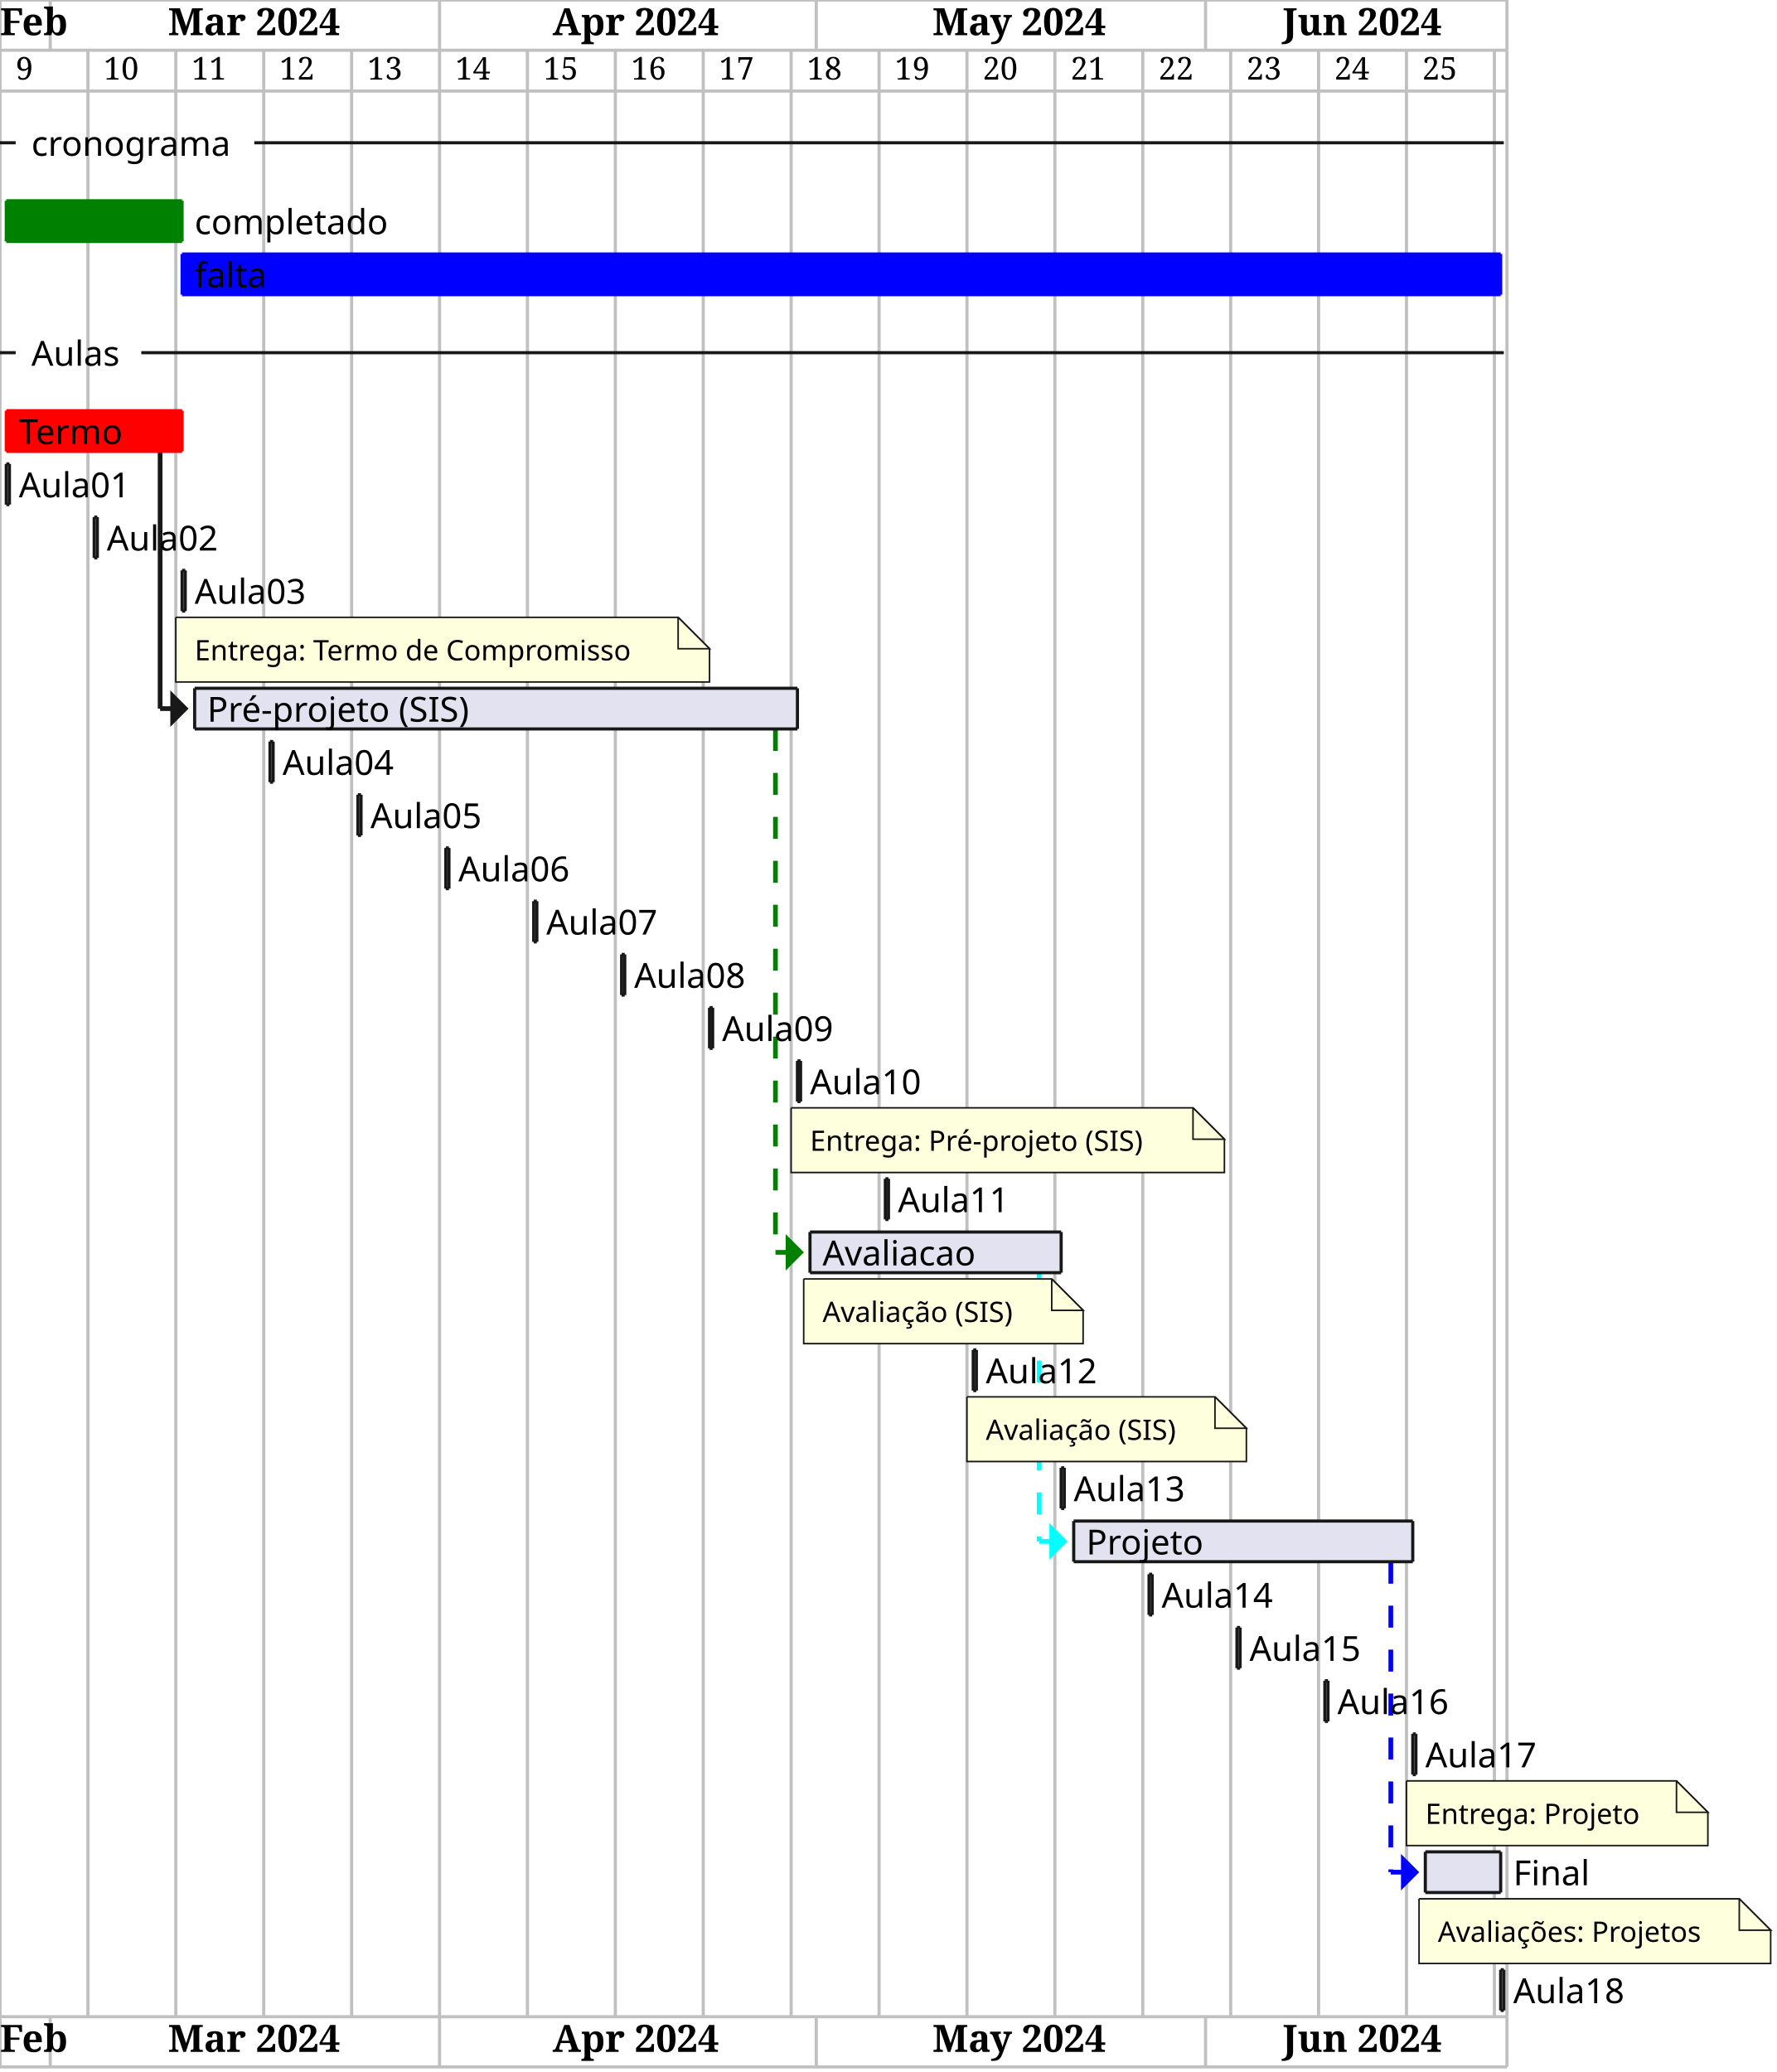
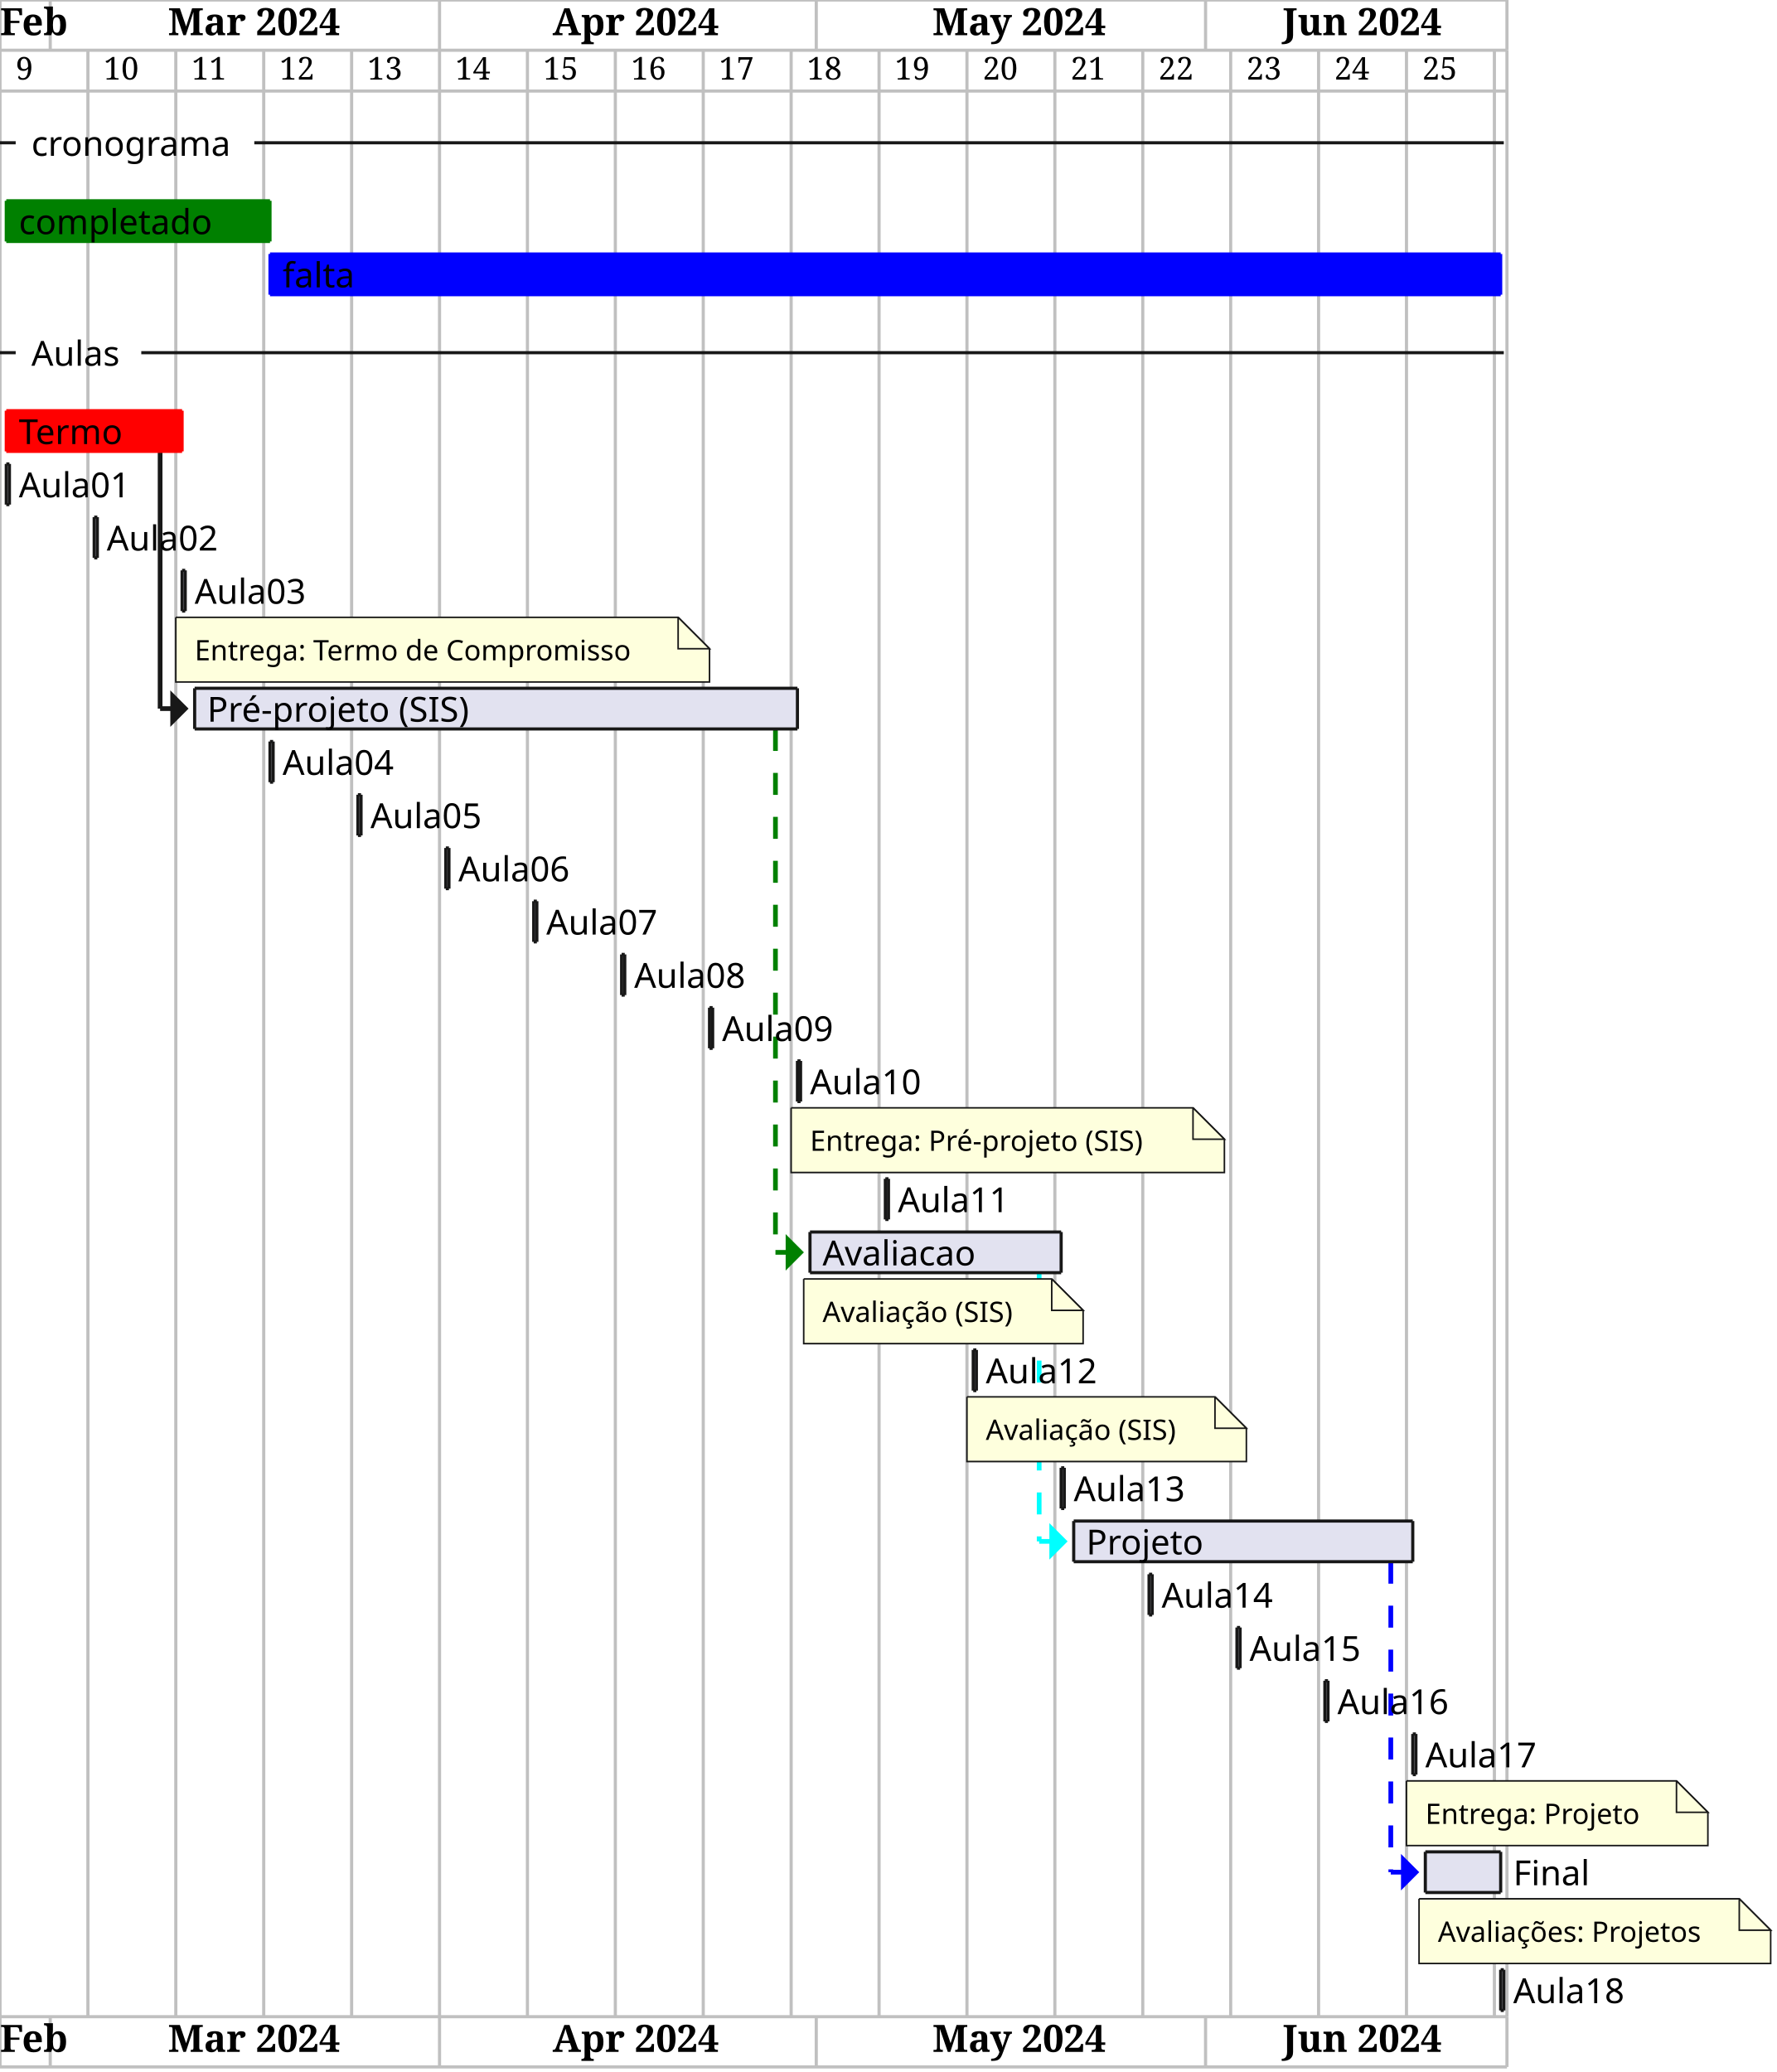
<svg xmlns="http://www.w3.org/2000/svg" contentStyleType="text/css" height="660px" preserveAspectRatio="none" style="width:566px;height:660px;background:#FFFFFF;" version="1.1" viewBox="0 0 566 660" width="566px" zoomAndPan="magnify">
  <defs />
  <g>
    <text fill="#000000" font-family="Serif" font-size="10" lengthAdjust="spacing" textLength="5" x="5" y="25.336">9</text>
    <text fill="#000000" font-family="Serif" font-size="10" lengthAdjust="spacing" textLength="10" x="33" y="25.336">10</text>
    <text fill="#000000" font-family="Serif" font-size="10" lengthAdjust="spacing" textLength="10" x="61" y="25.336">11</text>
    <text fill="#000000" font-family="Serif" font-size="10" lengthAdjust="spacing" textLength="10" x="89" y="25.336">12</text>
    <text fill="#000000" font-family="Serif" font-size="10" lengthAdjust="spacing" textLength="10" x="117" y="25.336">13</text>
    <text fill="#000000" font-family="Serif" font-size="10" lengthAdjust="spacing" textLength="10" x="145" y="25.336">14</text>
    <text fill="#000000" font-family="Serif" font-size="10" lengthAdjust="spacing" textLength="10" x="173" y="25.336">15</text>
    <text fill="#000000" font-family="Serif" font-size="10" lengthAdjust="spacing" textLength="10" x="201" y="25.336">16</text>
    <text fill="#000000" font-family="Serif" font-size="10" lengthAdjust="spacing" textLength="10" x="229" y="25.336">17</text>
    <text fill="#000000" font-family="Serif" font-size="10" lengthAdjust="spacing" textLength="10" x="257" y="25.336">18</text>
    <text fill="#000000" font-family="Serif" font-size="10" lengthAdjust="spacing" textLength="10" x="285" y="25.336">19</text>
    <text fill="#000000" font-family="Serif" font-size="10" lengthAdjust="spacing" textLength="10" x="313" y="25.336">20</text>
    <text fill="#000000" font-family="Serif" font-size="10" lengthAdjust="spacing" textLength="10" x="341" y="25.336">21</text>
    <text fill="#000000" font-family="Serif" font-size="10" lengthAdjust="spacing" textLength="10" x="369" y="25.336">22</text>
    <text fill="#000000" font-family="Serif" font-size="10" lengthAdjust="spacing" textLength="10" x="397" y="25.336">23</text>
    <text fill="#000000" font-family="Serif" font-size="10" lengthAdjust="spacing" textLength="10" x="425" y="25.336">24</text>
    <text fill="#000000" font-family="Serif" font-size="10" lengthAdjust="spacing" textLength="10" x="453" y="25.336">25</text>
    <line style="stroke:#C0C0C0;stroke-width:1.0;" x1="0" x2="0" y1="16" y2="642.385" />
    <line style="stroke:#C0C0C0;stroke-width:1.0;" x1="28" x2="28" y1="16" y2="642.385" />
    <line style="stroke:#C0C0C0;stroke-width:1.0;" x1="56" x2="56" y1="16" y2="642.385" />
    <line style="stroke:#C0C0C0;stroke-width:1.0;" x1="84" x2="84" y1="16" y2="642.385" />
    <line style="stroke:#C0C0C0;stroke-width:1.0;" x1="112" x2="112" y1="16" y2="642.385" />
    <line style="stroke:#C0C0C0;stroke-width:1.0;" x1="140" x2="140" y1="16" y2="642.385" />
    <line style="stroke:#C0C0C0;stroke-width:1.0;" x1="168" x2="168" y1="16" y2="642.385" />
    <line style="stroke:#C0C0C0;stroke-width:1.0;" x1="196" x2="196" y1="16" y2="642.385" />
    <line style="stroke:#C0C0C0;stroke-width:1.0;" x1="224" x2="224" y1="16" y2="642.385" />
    <line style="stroke:#C0C0C0;stroke-width:1.0;" x1="252" x2="252" y1="16" y2="642.385" />
    <line style="stroke:#C0C0C0;stroke-width:1.0;" x1="280" x2="280" y1="16" y2="642.385" />
    <line style="stroke:#C0C0C0;stroke-width:1.0;" x1="308" x2="308" y1="16" y2="642.385" />
    <line style="stroke:#C0C0C0;stroke-width:1.0;" x1="336" x2="336" y1="16" y2="642.385" />
    <line style="stroke:#C0C0C0;stroke-width:1.0;" x1="364" x2="364" y1="16" y2="642.385" />
    <line style="stroke:#C0C0C0;stroke-width:1.0;" x1="392" x2="392" y1="16" y2="642.385" />
    <line style="stroke:#C0C0C0;stroke-width:1.0;" x1="420" x2="420" y1="16" y2="642.385" />
    <line style="stroke:#C0C0C0;stroke-width:1.0;" x1="448" x2="448" y1="16" y2="642.385" />
    <line style="stroke:#C0C0C0;stroke-width:1.0;" x1="476" x2="476" y1="16" y2="642.385" />
    <line style="stroke:#C0C0C0;stroke-width:1.0;" x1="480" x2="480" y1="16" y2="642.385" />
    <line style="stroke:#C0C0C0;stroke-width:1.0;" x1="0" x2="0" y1="0" y2="16" />
    <line style="stroke:#C0C0C0;stroke-width:1.0;" x1="16" x2="16" y1="0" y2="16" />
    <text fill="#000000" font-family="Serif" font-size="12" font-weight="bold" lengthAdjust="spacing" textLength="19" x="0" y="11.203">Feb</text>
    <line style="stroke:#C0C0C0;stroke-width:1.0;" x1="140" x2="140" y1="0" y2="16" />
    <text fill="#000000" font-family="Serif" font-size="12" font-weight="bold" lengthAdjust="spacing" textLength="49" x="53.5" y="11.203">Mar 2024</text>
    <line style="stroke:#C0C0C0;stroke-width:1.0;" x1="260" x2="260" y1="0" y2="16" />
    <text fill="#000000" font-family="Serif" font-size="12" font-weight="bold" lengthAdjust="spacing" textLength="48" x="176" y="11.203">Apr 2024</text>
    <line style="stroke:#C0C0C0;stroke-width:1.0;" x1="384" x2="384" y1="0" y2="16" />
    <text fill="#000000" font-family="Serif" font-size="12" font-weight="bold" lengthAdjust="spacing" textLength="50" x="297" y="11.203">May 2024</text>
    <line style="stroke:#C0C0C0;stroke-width:1.0;" x1="480" x2="480" y1="0" y2="16" />
    <text fill="#000000" font-family="Serif" font-size="12" font-weight="bold" lengthAdjust="spacing" textLength="47" x="408.5" y="11.203">Jun 2024</text>
    <line style="stroke:#C0C0C0;stroke-width:1.0;" x1="0" x2="480" y1="0" y2="0" />
    <line style="stroke:#C0C0C0;stroke-width:1.0;" x1="0" x2="480" y1="16" y2="16" />
    <line style="stroke:#C0C0C0;stroke-width:1.0;" x1="0" x2="480" y1="29" y2="29" />
    <line style="stroke:#181818;stroke-width:1.5;" x1="51" x2="51" y1="143.775" y2="225.718" />
    <line style="stroke:#181818;stroke-width:1.5;" x1="51" x2="59" y1="225.718" y2="225.718" />
    <polygon fill="#181818" points="55,221.718,55,225.718,55,229.718,59,225.718" style="stroke:#181818;stroke-width:1.5;" />
    <line style="stroke:#008000;stroke-width:1.5;stroke-dasharray:7.0,7.0;" x1="247" x2="247" y1="232.195" y2="398.913" />
    <line style="stroke:#008000;stroke-width:1.5;stroke-dasharray:7.0,7.0;" x1="247" x2="255" y1="398.913" y2="398.913" />
    <polygon fill="#008000" points="251,394.913,251,398.913,251,402.913,255,398.913" style="stroke:#008000;stroke-width:1.5;" />
    <line style="stroke:#00FFFF;stroke-width:1.5;stroke-dasharray:7.0,7.0;" x1="331" x2="331" y1="405.391" y2="490.978" />
    <line style="stroke:#00FFFF;stroke-width:1.5;stroke-dasharray:7.0,7.0;" x1="331" x2="339" y1="490.978" y2="490.978" />
    <polygon fill="#00FFFF" points="335,486.978,335,490.978,335,494.978,339,490.978" style="stroke:#00FFFF;stroke-width:1.5;" />
    <line style="stroke:#0000FF;stroke-width:1.5;stroke-dasharray:7.0,7.0;" x1="443" x2="443" y1="497.455" y2="596.352" />
    <line style="stroke:#0000FF;stroke-width:1.5;stroke-dasharray:7.0,7.0;" x1="443" x2="451" y1="596.352" y2="596.352" />
    <polygon fill="#0000FF" points="447,592.352,447,596.352,447,600.352,451,596.352" style="stroke:#0000FF;stroke-width:1.5;" />
    <line style="stroke:#181818;stroke-width:1.0;" x1="0" x2="5" y1="45.477" y2="45.477" />
    <line style="stroke:#181818;stroke-width:1.0;" x1="81" x2="479" y1="45.477" y2="45.477" />
-     <rect fill="#008000" height="12.955" style="stroke:none;stroke-width:1.0;" width="56" x="2" y="63.955" />
-     <line style="stroke:#008000;stroke-width:1.0;" x1="2" x2="58" y1="63.955" y2="63.955" />
-     <line style="stroke:#008000;stroke-width:1.0;" x1="2" x2="58" y1="76.91" y2="76.91" />
+     <rect fill="#008000" height="12.955" style="stroke:none;stroke-width:1.0;" width="84" x="2" y="63.955" />
+     <line style="stroke:#008000;stroke-width:1.0;" x1="2" x2="86" y1="63.955" y2="63.955" />
+     <line style="stroke:#008000;stroke-width:1.0;" x1="2" x2="86" y1="76.91" y2="76.91" />
    <line style="stroke:#008000;stroke-width:1.0;" x1="2" x2="2" y1="63.955" y2="76.91" />
-     <line style="stroke:#008000;stroke-width:1.0;" x1="58" x2="58" y1="63.955" y2="76.91" />
-     <rect fill="#0000FF" height="12.955" style="stroke:none;stroke-width:1.0;" width="420" x="58" y="80.91" />
-     <line style="stroke:#0000FF;stroke-width:1.0;" x1="58" x2="478" y1="80.91" y2="80.91" />
-     <line style="stroke:#0000FF;stroke-width:1.0;" x1="58" x2="478" y1="93.865" y2="93.865" />
-     <line style="stroke:#0000FF;stroke-width:1.0;" x1="58" x2="58" y1="80.91" y2="93.865" />
+     <line style="stroke:#008000;stroke-width:1.0;" x1="86" x2="86" y1="63.955" y2="76.91" />
+     <rect fill="#0000FF" height="12.955" style="stroke:none;stroke-width:1.0;" width="392" x="86" y="80.91" />
+     <line style="stroke:#0000FF;stroke-width:1.0;" x1="86" x2="478" y1="80.91" y2="80.91" />
+     <line style="stroke:#0000FF;stroke-width:1.0;" x1="86" x2="478" y1="93.865" y2="93.865" />
+     <line style="stroke:#0000FF;stroke-width:1.0;" x1="86" x2="86" y1="80.91" y2="93.865" />
    <line style="stroke:#0000FF;stroke-width:1.0;" x1="478" x2="478" y1="80.91" y2="93.865" />
    <line style="stroke:#181818;stroke-width:1.0;" x1="0" x2="5" y1="112.343" y2="112.343" />
    <line style="stroke:#181818;stroke-width:1.0;" x1="45" x2="479" y1="112.343" y2="112.343" />
    <rect fill="#FF0000" height="12.955" style="stroke:none;stroke-width:1.0;" width="56" x="2" y="130.82" />
    <line style="stroke:#FF0000;stroke-width:1.0;" x1="2" x2="58" y1="130.82" y2="130.82" />
    <line style="stroke:#FF0000;stroke-width:1.0;" x1="2" x2="58" y1="143.775" y2="143.775" />
    <line style="stroke:#FF0000;stroke-width:1.0;" x1="2" x2="2" y1="130.82" y2="143.775" />
    <line style="stroke:#FF0000;stroke-width:1.0;" x1="58" x2="58" y1="130.82" y2="143.775" />
    <rect fill="#E2E2F0" height="12.955" style="stroke:none;stroke-width:1.0;" width="1" x="2" y="147.775" />
    <line style="stroke:#181818;stroke-width:1.0;" x1="2" x2="3" y1="147.775" y2="147.775" />
    <line style="stroke:#181818;stroke-width:1.0;" x1="2" x2="3" y1="160.731" y2="160.731" />
    <line style="stroke:#181818;stroke-width:1.0;" x1="2" x2="2" y1="147.775" y2="160.731" />
    <line style="stroke:#181818;stroke-width:1.0;" x1="3" x2="3" y1="147.775" y2="160.731" />
    <rect fill="#E2E2F0" height="12.955" style="stroke:none;stroke-width:1.0;" width="1" x="30" y="164.731" />
    <line style="stroke:#181818;stroke-width:1.0;" x1="30" x2="31" y1="164.731" y2="164.731" />
    <line style="stroke:#181818;stroke-width:1.0;" x1="30" x2="31" y1="177.685" y2="177.685" />
    <line style="stroke:#181818;stroke-width:1.0;" x1="30" x2="30" y1="164.731" y2="177.685" />
    <line style="stroke:#181818;stroke-width:1.0;" x1="31" x2="31" y1="164.731" y2="177.685" />
    <path d="M56,196.641 L56,217.24 L226,217.24 L226,206.641 L216,196.641 L56,196.641 " fill="#FEFFDD" style="stroke:#181818;stroke-width:0.5;" />
    <path d="M216,196.641 L216,206.641 L226,206.641 L216,196.641 " fill="#FEFFDD" style="stroke:#181818;stroke-width:0.5;" />
    <text fill="#000000" font-family="sans-serif" font-size="9" lengthAdjust="spacing" textLength="149" x="62" y="210.342">Entrega: Termo de Compromisso</text>
    <rect fill="#E2E2F0" height="12.955" style="stroke:none;stroke-width:1.0;" width="1" x="58" y="181.685" />
    <line style="stroke:#181818;stroke-width:1.0;" x1="58" x2="59" y1="181.685" y2="181.685" />
    <line style="stroke:#181818;stroke-width:1.0;" x1="58" x2="59" y1="194.641" y2="194.641" />
    <line style="stroke:#181818;stroke-width:1.0;" x1="58" x2="58" y1="181.685" y2="194.641" />
    <line style="stroke:#181818;stroke-width:1.0;" x1="59" x2="59" y1="181.685" y2="194.641" />
    <rect fill="#E2E2F0" height="12.955" style="stroke:none;stroke-width:1.0;" width="192" x="62" y="219.24" />
    <line style="stroke:#181818;stroke-width:1.0;" x1="62" x2="254" y1="219.24" y2="219.24" />
    <line style="stroke:#181818;stroke-width:1.0;" x1="62" x2="254" y1="232.195" y2="232.195" />
    <line style="stroke:#181818;stroke-width:1.0;" x1="62" x2="62" y1="219.24" y2="232.195" />
    <line style="stroke:#181818;stroke-width:1.0;" x1="254" x2="254" y1="219.24" y2="232.195" />
    <rect fill="#E2E2F0" height="12.955" style="stroke:none;stroke-width:1.0;" width="1" x="86" y="236.195" />
    <line style="stroke:#181818;stroke-width:1.0;" x1="86" x2="87" y1="236.195" y2="236.195" />
    <line style="stroke:#181818;stroke-width:1.0;" x1="86" x2="87" y1="249.15" y2="249.15" />
    <line style="stroke:#181818;stroke-width:1.0;" x1="86" x2="86" y1="236.195" y2="249.15" />
    <line style="stroke:#181818;stroke-width:1.0;" x1="87" x2="87" y1="236.195" y2="249.15" />
    <rect fill="#E2E2F0" height="12.955" style="stroke:none;stroke-width:1.0;" width="1" x="114" y="253.15" />
    <line style="stroke:#181818;stroke-width:1.0;" x1="114" x2="115" y1="253.15" y2="253.15" />
    <line style="stroke:#181818;stroke-width:1.0;" x1="114" x2="115" y1="266.106" y2="266.106" />
    <line style="stroke:#181818;stroke-width:1.0;" x1="114" x2="114" y1="253.15" y2="266.106" />
    <line style="stroke:#181818;stroke-width:1.0;" x1="115" x2="115" y1="253.15" y2="266.106" />
    <rect fill="#E2E2F0" height="12.955" style="stroke:none;stroke-width:1.0;" width="1" x="142" y="270.106" />
    <line style="stroke:#181818;stroke-width:1.0;" x1="142" x2="143" y1="270.106" y2="270.106" />
    <line style="stroke:#181818;stroke-width:1.0;" x1="142" x2="143" y1="283.06" y2="283.06" />
    <line style="stroke:#181818;stroke-width:1.0;" x1="142" x2="142" y1="270.106" y2="283.06" />
    <line style="stroke:#181818;stroke-width:1.0;" x1="143" x2="143" y1="270.106" y2="283.06" />
    <rect fill="#E2E2F0" height="12.955" style="stroke:none;stroke-width:1.0;" width="1" x="170" y="287.06" />
    <line style="stroke:#181818;stroke-width:1.0;" x1="170" x2="171" y1="287.06" y2="287.06" />
    <line style="stroke:#181818;stroke-width:1.0;" x1="170" x2="171" y1="300.016" y2="300.016" />
    <line style="stroke:#181818;stroke-width:1.0;" x1="170" x2="170" y1="287.06" y2="300.016" />
    <line style="stroke:#181818;stroke-width:1.0;" x1="171" x2="171" y1="287.06" y2="300.016" />
    <rect fill="#E2E2F0" height="12.955" style="stroke:none;stroke-width:1.0;" width="1" x="198" y="304.016" />
    <line style="stroke:#181818;stroke-width:1.0;" x1="198" x2="199" y1="304.016" y2="304.016" />
    <line style="stroke:#181818;stroke-width:1.0;" x1="198" x2="199" y1="316.971" y2="316.971" />
    <line style="stroke:#181818;stroke-width:1.0;" x1="198" x2="198" y1="304.016" y2="316.971" />
    <line style="stroke:#181818;stroke-width:1.0;" x1="199" x2="199" y1="304.016" y2="316.971" />
    <rect fill="#E2E2F0" height="12.955" style="stroke:none;stroke-width:1.0;" width="1" x="226" y="320.971" />
    <line style="stroke:#181818;stroke-width:1.0;" x1="226" x2="227" y1="320.971" y2="320.971" />
    <line style="stroke:#181818;stroke-width:1.0;" x1="226" x2="227" y1="333.926" y2="333.926" />
    <line style="stroke:#181818;stroke-width:1.0;" x1="226" x2="226" y1="320.971" y2="333.926" />
    <line style="stroke:#181818;stroke-width:1.0;" x1="227" x2="227" y1="320.971" y2="333.926" />
    <path d="M252,352.881 L252,373.481 L390,373.481 L390,362.881 L380,352.881 L252,352.881 " fill="#FEFFDD" style="stroke:#181818;stroke-width:0.5;" />
    <path d="M380,352.881 L380,362.881 L390,362.881 L380,352.881 " fill="#FEFFDD" style="stroke:#181818;stroke-width:0.5;" />
    <text fill="#000000" font-family="sans-serif" font-size="9" lengthAdjust="spacing" textLength="114" x="258" y="366.582">Entrega: Pré-projeto (SIS)</text>
    <rect fill="#E2E2F0" height="12.955" style="stroke:none;stroke-width:1.0;" width="1" x="254" y="337.926" />
    <line style="stroke:#181818;stroke-width:1.0;" x1="254" x2="255" y1="337.926" y2="337.926" />
    <line style="stroke:#181818;stroke-width:1.0;" x1="254" x2="255" y1="350.881" y2="350.881" />
    <line style="stroke:#181818;stroke-width:1.0;" x1="254" x2="254" y1="337.926" y2="350.881" />
    <line style="stroke:#181818;stroke-width:1.0;" x1="255" x2="255" y1="337.926" y2="350.881" />
    <rect fill="#E2E2F0" height="12.955" style="stroke:none;stroke-width:1.0;" width="1" x="282" y="375.481" />
    <line style="stroke:#181818;stroke-width:1.0;" x1="282" x2="283" y1="375.481" y2="375.481" />
    <line style="stroke:#181818;stroke-width:1.0;" x1="282" x2="283" y1="388.435" y2="388.435" />
    <line style="stroke:#181818;stroke-width:1.0;" x1="282" x2="282" y1="375.481" y2="388.435" />
    <line style="stroke:#181818;stroke-width:1.0;" x1="283" x2="283" y1="375.481" y2="388.435" />
    <path d="M256,407.391 L256,427.99 L345,427.99 L345,417.391 L335,407.391 L256,407.391 " fill="#FEFFDD" style="stroke:#181818;stroke-width:0.5;" />
    <path d="M335,407.391 L335,417.391 L345,417.391 L335,407.391 " fill="#FEFFDD" style="stroke:#181818;stroke-width:0.5;" />
    <text fill="#000000" font-family="sans-serif" font-size="9" lengthAdjust="spacing" textLength="65" x="262" y="421.092">Avaliação (SIS)</text>
    <rect fill="#E2E2F0" height="12.955" style="stroke:none;stroke-width:1.0;" width="80" x="258" y="392.435" />
    <line style="stroke:#181818;stroke-width:1.0;" x1="258" x2="338" y1="392.435" y2="392.435" />
    <line style="stroke:#181818;stroke-width:1.0;" x1="258" x2="338" y1="405.391" y2="405.391" />
    <line style="stroke:#181818;stroke-width:1.0;" x1="258" x2="258" y1="392.435" y2="405.391" />
    <line style="stroke:#181818;stroke-width:1.0;" x1="338" x2="338" y1="392.435" y2="405.391" />
    <path d="M308,444.945 L308,465.545 L397,465.545 L397,454.945 L387,444.945 L308,444.945 " fill="#FEFFDD" style="stroke:#181818;stroke-width:0.5;" />
    <path d="M387,444.945 L387,454.945 L397,454.945 L387,444.945 " fill="#FEFFDD" style="stroke:#181818;stroke-width:0.5;" />
    <text fill="#000000" font-family="sans-serif" font-size="9" lengthAdjust="spacing" textLength="65" x="314" y="458.647">Avaliação (SIS)</text>
    <rect fill="#E2E2F0" height="12.955" style="stroke:none;stroke-width:1.0;" width="1" x="310" y="429.99" />
    <line style="stroke:#181818;stroke-width:1.0;" x1="310" x2="311" y1="429.99" y2="429.99" />
    <line style="stroke:#181818;stroke-width:1.0;" x1="310" x2="311" y1="442.945" y2="442.945" />
    <line style="stroke:#181818;stroke-width:1.0;" x1="310" x2="310" y1="429.99" y2="442.945" />
    <line style="stroke:#181818;stroke-width:1.0;" x1="311" x2="311" y1="429.99" y2="442.945" />
    <rect fill="#E2E2F0" height="12.955" style="stroke:none;stroke-width:1.0;" width="1" x="338" y="467.545" />
    <line style="stroke:#181818;stroke-width:1.0;" x1="338" x2="339" y1="467.545" y2="467.545" />
    <line style="stroke:#181818;stroke-width:1.0;" x1="338" x2="339" y1="480.5" y2="480.5" />
    <line style="stroke:#181818;stroke-width:1.0;" x1="338" x2="338" y1="467.545" y2="480.5" />
    <line style="stroke:#181818;stroke-width:1.0;" x1="339" x2="339" y1="467.545" y2="480.5" />
    <rect fill="#E2E2F0" height="12.955" style="stroke:none;stroke-width:1.0;" width="108" x="342" y="484.5" />
    <line style="stroke:#181818;stroke-width:1.0;" x1="342" x2="450" y1="484.5" y2="484.5" />
    <line style="stroke:#181818;stroke-width:1.0;" x1="342" x2="450" y1="497.455" y2="497.455" />
    <line style="stroke:#181818;stroke-width:1.0;" x1="342" x2="342" y1="484.5" y2="497.455" />
    <line style="stroke:#181818;stroke-width:1.0;" x1="450" x2="450" y1="484.5" y2="497.455" />
    <rect fill="#E2E2F0" height="12.955" style="stroke:none;stroke-width:1.0;" width="1" x="366" y="501.455" />
    <line style="stroke:#181818;stroke-width:1.0;" x1="366" x2="367" y1="501.455" y2="501.455" />
    <line style="stroke:#181818;stroke-width:1.0;" x1="366" x2="367" y1="514.41" y2="514.41" />
    <line style="stroke:#181818;stroke-width:1.0;" x1="366" x2="366" y1="501.455" y2="514.41" />
    <line style="stroke:#181818;stroke-width:1.0;" x1="367" x2="367" y1="501.455" y2="514.41" />
    <rect fill="#E2E2F0" height="12.955" style="stroke:none;stroke-width:1.0;" width="1" x="394" y="518.41" />
    <line style="stroke:#181818;stroke-width:1.0;" x1="394" x2="395" y1="518.41" y2="518.41" />
    <line style="stroke:#181818;stroke-width:1.0;" x1="394" x2="395" y1="531.365" y2="531.365" />
    <line style="stroke:#181818;stroke-width:1.0;" x1="394" x2="394" y1="518.41" y2="531.365" />
    <line style="stroke:#181818;stroke-width:1.0;" x1="395" x2="395" y1="518.41" y2="531.365" />
    <rect fill="#E2E2F0" height="12.955" style="stroke:none;stroke-width:1.0;" width="1" x="422" y="535.365" />
    <line style="stroke:#181818;stroke-width:1.0;" x1="422" x2="423" y1="535.365" y2="535.365" />
    <line style="stroke:#181818;stroke-width:1.0;" x1="422" x2="423" y1="548.32" y2="548.32" />
    <line style="stroke:#181818;stroke-width:1.0;" x1="422" x2="422" y1="535.365" y2="548.32" />
    <line style="stroke:#181818;stroke-width:1.0;" x1="423" x2="423" y1="535.365" y2="548.32" />
    <path d="M448,567.275 L448,587.875 L544,587.875 L544,577.275 L534,567.275 L448,567.275 " fill="#FEFFDD" style="stroke:#181818;stroke-width:0.5;" />
    <path d="M534,567.275 L534,577.275 L544,577.275 L534,567.275 " fill="#FEFFDD" style="stroke:#181818;stroke-width:0.5;" />
    <text fill="#000000" font-family="sans-serif" font-size="9" lengthAdjust="spacing" textLength="72" x="454" y="580.977">Entrega: Projeto</text>
    <rect fill="#E2E2F0" height="12.955" style="stroke:none;stroke-width:1.0;" width="1" x="450" y="552.32" />
    <line style="stroke:#181818;stroke-width:1.0;" x1="450" x2="451" y1="552.32" y2="552.32" />
    <line style="stroke:#181818;stroke-width:1.0;" x1="450" x2="451" y1="565.275" y2="565.275" />
    <line style="stroke:#181818;stroke-width:1.0;" x1="450" x2="450" y1="552.32" y2="565.275" />
    <line style="stroke:#181818;stroke-width:1.0;" x1="451" x2="451" y1="552.32" y2="565.275" />
    <path d="M452,604.83 L452,625.43 L564,625.43 L564,614.83 L554,604.83 L452,604.83 " fill="#FEFFDD" style="stroke:#181818;stroke-width:0.5;" />
    <path d="M554,604.83 L554,614.83 L564,614.83 L554,604.83 " fill="#FEFFDD" style="stroke:#181818;stroke-width:0.5;" />
    <text fill="#000000" font-family="sans-serif" font-size="9" lengthAdjust="spacing" textLength="91" x="458" y="618.531">Avaliações: Projetos</text>
    <rect fill="#E2E2F0" height="12.955" style="stroke:none;stroke-width:1.0;" width="24" x="454" y="589.875" />
    <line style="stroke:#181818;stroke-width:1.0;" x1="454" x2="478" y1="589.875" y2="589.875" />
    <line style="stroke:#181818;stroke-width:1.0;" x1="454" x2="478" y1="602.83" y2="602.83" />
    <line style="stroke:#181818;stroke-width:1.0;" x1="454" x2="454" y1="589.875" y2="602.83" />
    <line style="stroke:#181818;stroke-width:1.0;" x1="478" x2="478" y1="589.875" y2="602.83" />
    <rect fill="#E2E2F0" height="12.955" style="stroke:none;stroke-width:1.0;" width="1" x="478" y="627.43" />
    <line style="stroke:#181818;stroke-width:1.0;" x1="478" x2="479" y1="627.43" y2="627.43" />
    <line style="stroke:#181818;stroke-width:1.0;" x1="478" x2="479" y1="640.385" y2="640.385" />
    <line style="stroke:#181818;stroke-width:1.0;" x1="478" x2="478" y1="627.43" y2="640.385" />
    <line style="stroke:#181818;stroke-width:1.0;" x1="479" x2="479" y1="627.43" y2="640.385" />
    <text fill="#000000" font-family="sans-serif" font-size="11" lengthAdjust="spacing" textLength="66" x="10" y="49.635">cronograma</text>
-     <text fill="#000000" font-family="sans-serif" font-size="11" lengthAdjust="spacing" textLength="63" x="62" y="74.59">completado</text>
-     <text fill="#000000" font-family="sans-serif" font-size="11" lengthAdjust="spacing" textLength="23" x="62" y="91.545">falta</text>
+     <text fill="#000000" font-family="sans-serif" font-size="11" lengthAdjust="spacing" textLength="63" x="6" y="74.59">completado</text>
+     <text fill="#000000" font-family="sans-serif" font-size="11" lengthAdjust="spacing" textLength="23" x="90" y="91.545">falta</text>
    <text fill="#000000" font-family="sans-serif" font-size="11" lengthAdjust="spacing" textLength="30" x="10" y="116.5">Aulas</text>
    <text fill="#000000" font-family="sans-serif" font-size="11" lengthAdjust="spacing" textLength="35" x="6" y="141.455">Termo</text>
    <text fill="#000000" font-family="sans-serif" font-size="11" lengthAdjust="spacing" textLength="38" x="6" y="158.41">Aula01</text>
    <text fill="#000000" font-family="sans-serif" font-size="11" lengthAdjust="spacing" textLength="38" x="34" y="175.365">Aula02</text>
    <text fill="#000000" font-family="sans-serif" font-size="11" lengthAdjust="spacing" textLength="38" x="62" y="192.32">Aula03</text>
    <text fill="#000000" font-family="sans-serif" font-size="11" lengthAdjust="spacing" textLength="88" x="66" y="229.875">Pré-projeto (SIS)</text>
    <text fill="#000000" font-family="sans-serif" font-size="11" lengthAdjust="spacing" textLength="38" x="90" y="246.83">Aula04</text>
    <text fill="#000000" font-family="sans-serif" font-size="11" lengthAdjust="spacing" textLength="38" x="118" y="263.785">Aula05</text>
    <text fill="#000000" font-family="sans-serif" font-size="11" lengthAdjust="spacing" textLength="38" x="146" y="280.74">Aula06</text>
    <text fill="#000000" font-family="sans-serif" font-size="11" lengthAdjust="spacing" textLength="38" x="174" y="297.695">Aula07</text>
    <text fill="#000000" font-family="sans-serif" font-size="11" lengthAdjust="spacing" textLength="38" x="202" y="314.65">Aula08</text>
    <text fill="#000000" font-family="sans-serif" font-size="11" lengthAdjust="spacing" textLength="38" x="230" y="331.606">Aula09</text>
    <text fill="#000000" font-family="sans-serif" font-size="11" lengthAdjust="spacing" textLength="38" x="258" y="348.56">Aula10</text>
    <text fill="#000000" font-family="sans-serif" font-size="11" lengthAdjust="spacing" textLength="38" x="286" y="386.115">Aula11</text>
    <text fill="#000000" font-family="sans-serif" font-size="11" lengthAdjust="spacing" textLength="51" x="262" y="403.07">Avaliacao</text>
    <text fill="#000000" font-family="sans-serif" font-size="11" lengthAdjust="spacing" textLength="38" x="314" y="440.625">Aula12</text>
    <text fill="#000000" font-family="sans-serif" font-size="11" lengthAdjust="spacing" textLength="38" x="342" y="478.18">Aula13</text>
    <text fill="#000000" font-family="sans-serif" font-size="11" lengthAdjust="spacing" textLength="38" x="346" y="495.135">Projeto</text>
    <text fill="#000000" font-family="sans-serif" font-size="11" lengthAdjust="spacing" textLength="38" x="370" y="512.09">Aula14</text>
    <text fill="#000000" font-family="sans-serif" font-size="11" lengthAdjust="spacing" textLength="38" x="398" y="529.045">Aula15</text>
    <text fill="#000000" font-family="sans-serif" font-size="11" lengthAdjust="spacing" textLength="38" x="426" y="546">Aula16</text>
    <text fill="#000000" font-family="sans-serif" font-size="11" lengthAdjust="spacing" textLength="38" x="454" y="562.955">Aula17</text>
    <text fill="#000000" font-family="sans-serif" font-size="11" lengthAdjust="spacing" textLength="25" x="482" y="600.51">Final</text>
    <text fill="#000000" font-family="sans-serif" font-size="11" lengthAdjust="spacing" textLength="38" x="482" y="638.064">Aula18</text>
    <line style="stroke:#C0C0C0;stroke-width:1.0;" x1="0" x2="480" y1="642.385" y2="642.385" />
    <line style="stroke:#C0C0C0;stroke-width:1.0;" x1="0" x2="0" y1="642.385" y2="658.385" />
    <line style="stroke:#C0C0C0;stroke-width:1.0;" x1="16" x2="16" y1="642.385" y2="658.385" />
    <text fill="#000000" font-family="Serif" font-size="12" font-weight="bold" lengthAdjust="spacing" textLength="19" x="0" y="653.588">Feb</text>
    <line style="stroke:#C0C0C0;stroke-width:1.0;" x1="140" x2="140" y1="642.385" y2="658.385" />
    <text fill="#000000" font-family="Serif" font-size="12" font-weight="bold" lengthAdjust="spacing" textLength="49" x="53.5" y="653.588">Mar 2024</text>
    <line style="stroke:#C0C0C0;stroke-width:1.0;" x1="260" x2="260" y1="642.385" y2="658.385" />
    <text fill="#000000" font-family="Serif" font-size="12" font-weight="bold" lengthAdjust="spacing" textLength="48" x="176" y="653.588">Apr 2024</text>
    <line style="stroke:#C0C0C0;stroke-width:1.0;" x1="384" x2="384" y1="642.385" y2="658.385" />
    <text fill="#000000" font-family="Serif" font-size="12" font-weight="bold" lengthAdjust="spacing" textLength="50" x="297" y="653.588">May 2024</text>
    <line style="stroke:#C0C0C0;stroke-width:1.0;" x1="480" x2="480" y1="642.385" y2="658.385" />
    <text fill="#000000" font-family="Serif" font-size="12" font-weight="bold" lengthAdjust="spacing" textLength="47" x="408.5" y="653.588">Jun 2024</text>
    <line style="stroke:#C0C0C0;stroke-width:1.0;" x1="0" x2="480" y1="658.385" y2="658.385" />
  </g>
</svg>
